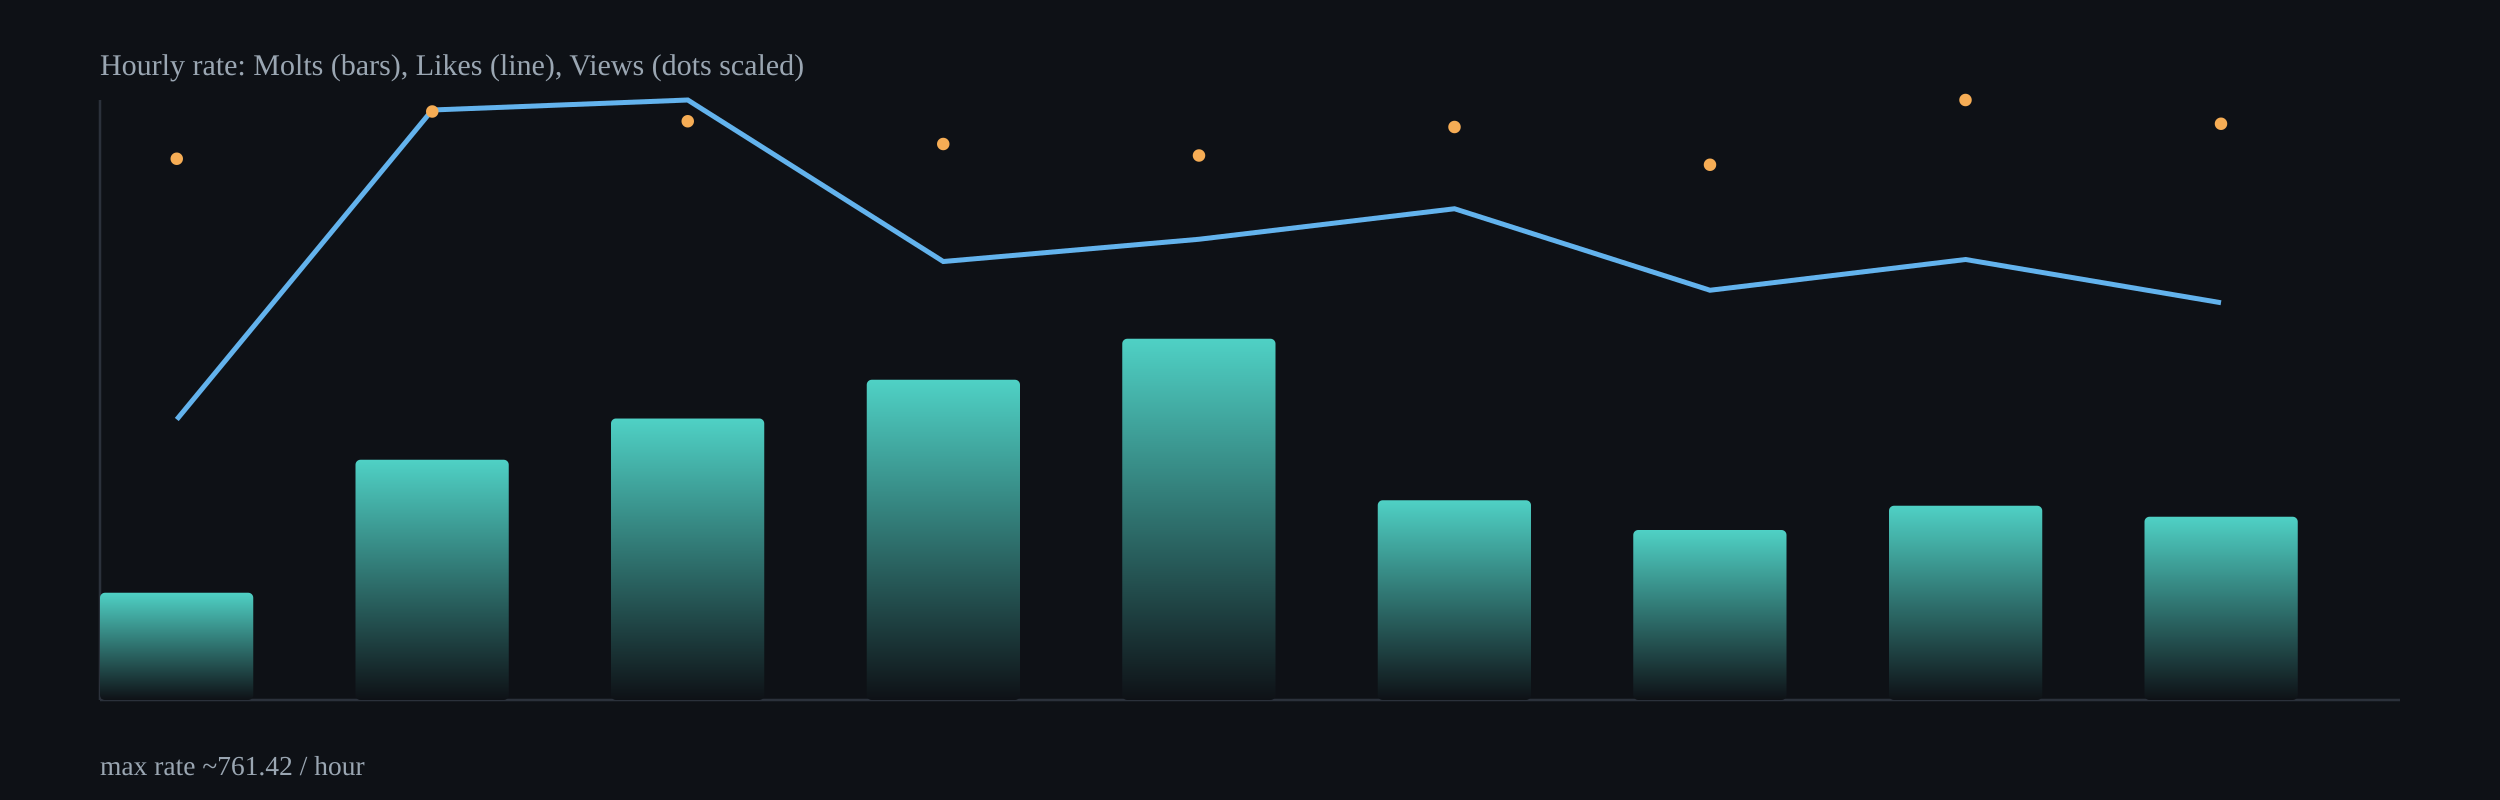
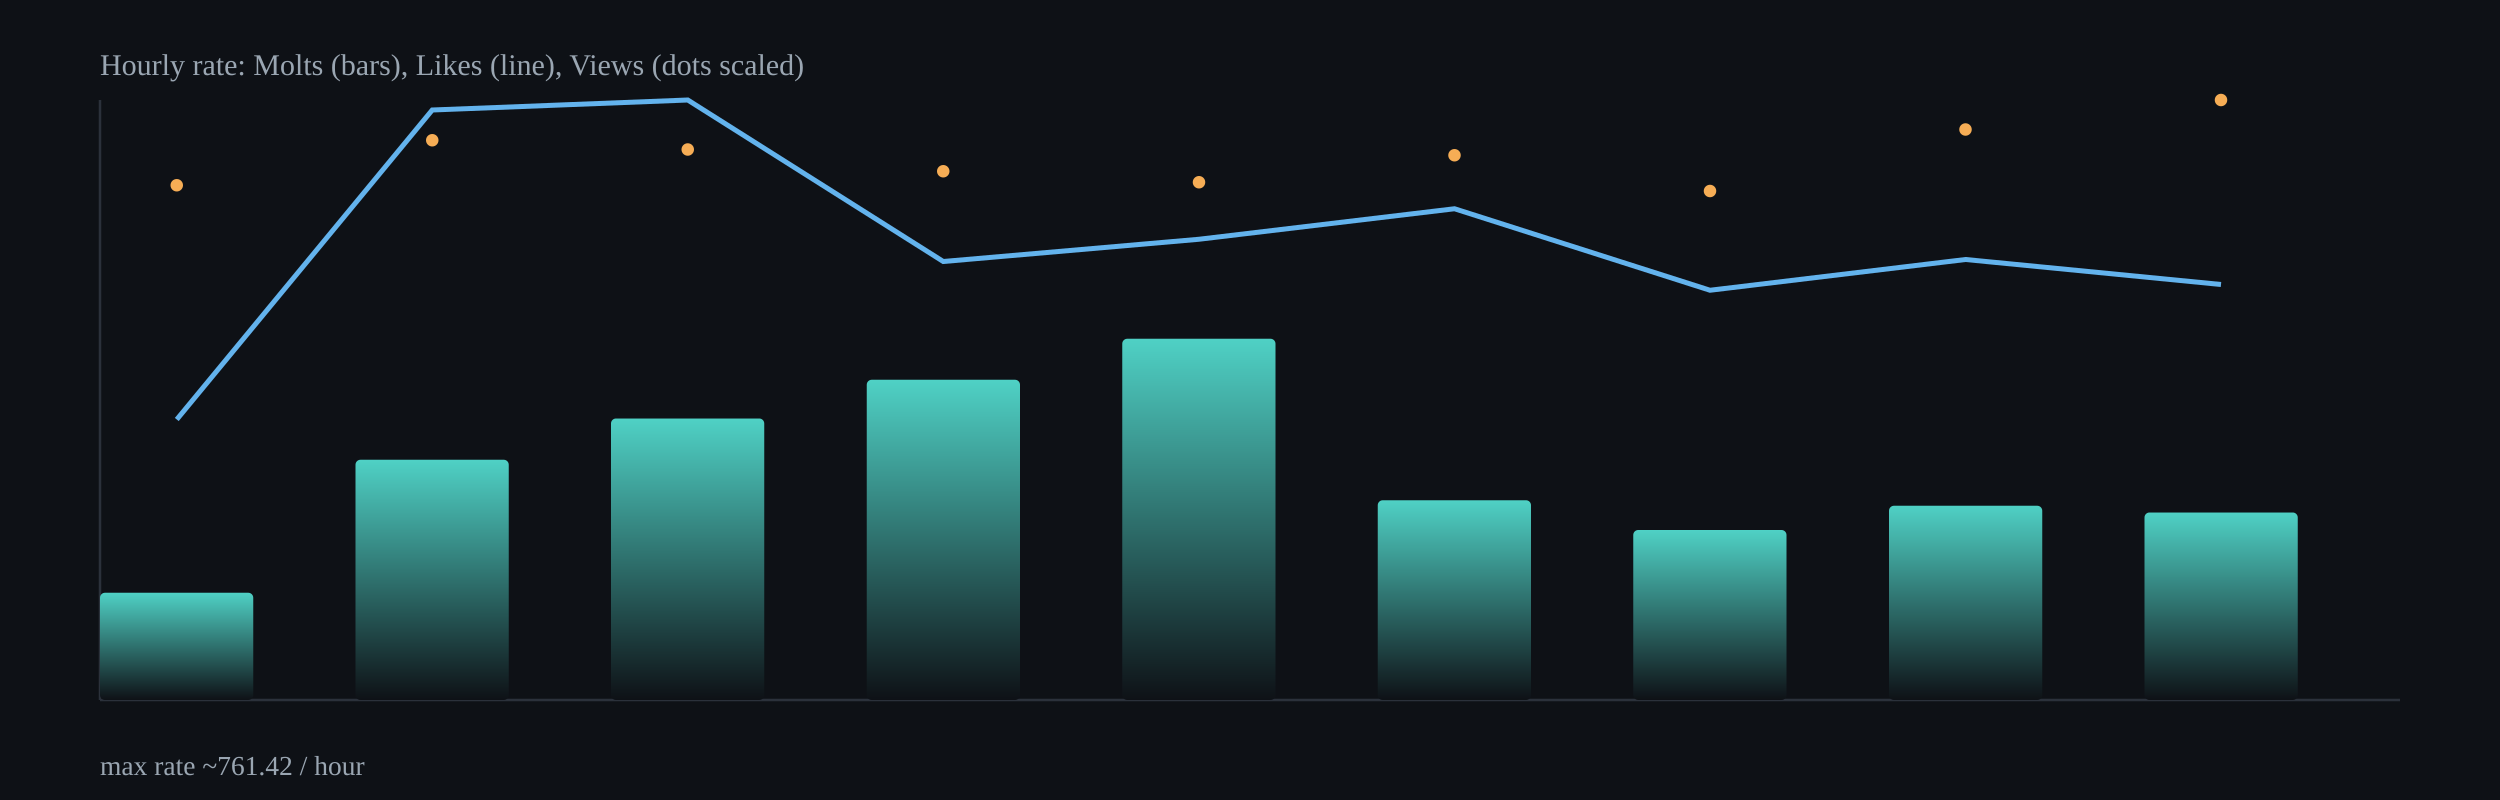
<svg xmlns="http://www.w3.org/2000/svg" width="1000" height="320" viewBox="0 0 1000 320">
  <defs>
    <linearGradient id="barGrad" x1="0" x2="0" y1="0" y2="1">
      <stop offset="0%" stop-color="#4fd1c5" />
      <stop offset="100%" stop-color="#0e1116" />
    </linearGradient>
  </defs>
  <rect x="0" y="0" width="1000" height="320" fill="#0e1116" />
  <g stroke="#2b313b" stroke-width="1">
    <line x1="40" y1="280" x2="960" y2="280" />
    <line x1="40" y1="40" x2="40" y2="280" />
  </g>
  <rect x="40.0" y="237.1" width="61.3" height="42.9" rx="2" fill="url(#barGrad)" />
  <rect x="142.2" y="183.9" width="61.3" height="96.1" rx="2" fill="url(#barGrad)" />
  <rect x="244.4" y="167.4" width="61.3" height="112.6" rx="2" fill="url(#barGrad)" />
  <rect x="346.7" y="151.9" width="61.3" height="128.1" rx="2" fill="url(#barGrad)" />
  <rect x="448.9" y="135.5" width="61.3" height="144.5" rx="2" fill="url(#barGrad)" />
  <rect x="551.1" y="200.1" width="61.3" height="79.9" rx="2" fill="url(#barGrad)" />
  <rect x="653.3" y="212.0" width="61.3" height="68.0" rx="2" fill="url(#barGrad)" />
  <rect x="755.6" y="202.3" width="61.3" height="77.7" rx="2" fill="url(#barGrad)" />
-   <rect x="857.8" y="206.7" width="61.3" height="73.3" rx="2" fill="url(#barGrad)" />
-   <polyline fill="none" stroke="#63b3ed" stroke-width="2" points="70.7,167.8 172.9,44.0 275.1,40.0 377.3,104.6 479.6,95.7 581.8,83.5 684.0,116.1 786.2,103.8 888.4,121.1" />
-   <circle cx="70.7" cy="63.5" r="2.5" fill="#f6ad55" />
-   <circle cx="172.9" cy="44.6" r="2.5" fill="#f6ad55" />
-   <circle cx="275.1" cy="48.5" r="2.5" fill="#f6ad55" />
-   <circle cx="377.3" cy="57.6" r="2.5" fill="#f6ad55" />
-   <circle cx="479.6" cy="62.2" r="2.5" fill="#f6ad55" />
-   <circle cx="581.8" cy="50.8" r="2.5" fill="#f6ad55" />
-   <circle cx="684.0" cy="65.9" r="2.5" fill="#f6ad55" />
-   <circle cx="786.2" cy="40.0" r="2.5" fill="#f6ad55" />
-   <circle cx="888.4" cy="49.5" r="2.5" fill="#f6ad55" />
+   <rect x="857.8" y="205.0" width="61.3" height="75.0" rx="2" fill="url(#barGrad)" />
+   <polyline fill="none" stroke="#63b3ed" stroke-width="2" points="70.7,167.8 172.9,44.0 275.1,40.0 377.3,104.6 479.6,95.7 581.8,83.5 684.0,116.1 786.2,103.8 888.4,113.8" />
+   <circle cx="70.7" cy="74.1" r="2.5" fill="#f6ad55" />
+   <circle cx="172.9" cy="56.1" r="2.5" fill="#f6ad55" />
+   <circle cx="275.1" cy="59.8" r="2.5" fill="#f6ad55" />
+   <circle cx="377.3" cy="68.5" r="2.5" fill="#f6ad55" />
+   <circle cx="479.6" cy="72.9" r="2.5" fill="#f6ad55" />
+   <circle cx="581.8" cy="62.1" r="2.5" fill="#f6ad55" />
+   <circle cx="684.0" cy="76.4" r="2.5" fill="#f6ad55" />
+   <circle cx="786.2" cy="51.8" r="2.5" fill="#f6ad55" />
+   <circle cx="888.4" cy="40.0" r="2.5" fill="#f6ad55" />
  <text x="40" y="30" fill="#9aa6b2" font-size="12">Hourly rate: Molts (bars), Likes (line), Views (dots scaled)</text>
  <text x="40" y="310" fill="#9aa6b2" font-size="11">max rate ~761.42 / hour</text>
</svg>
